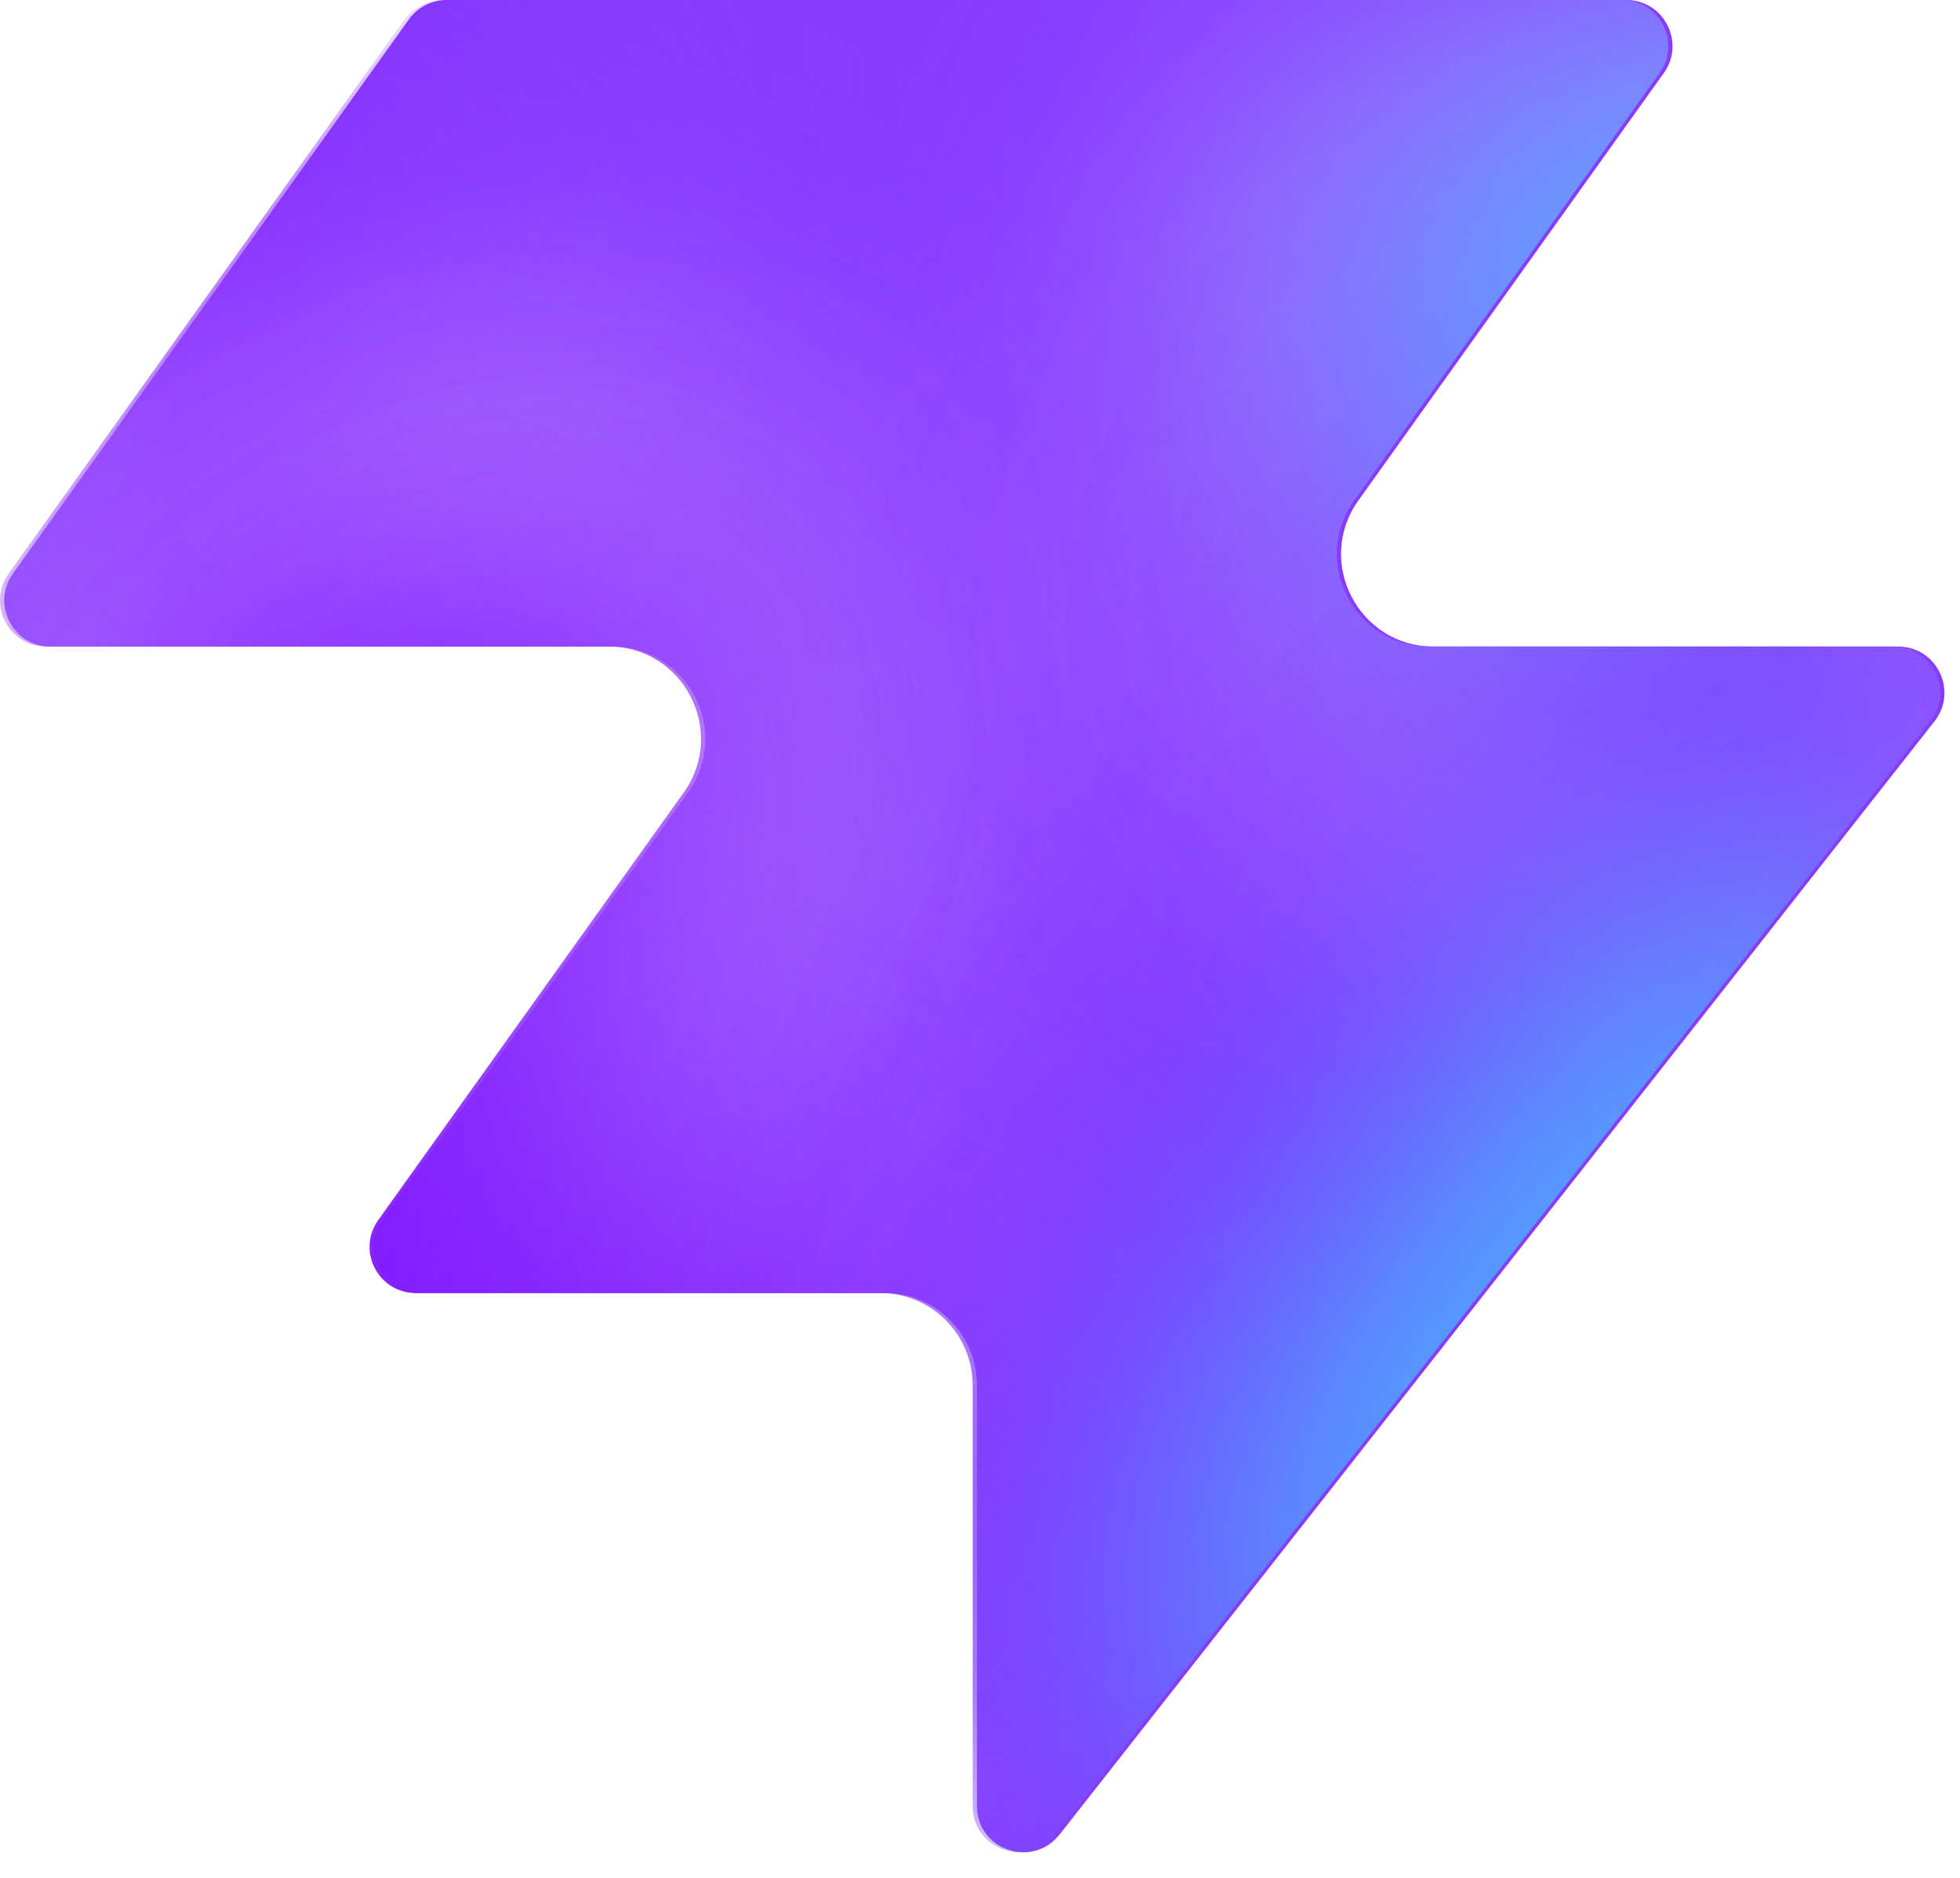
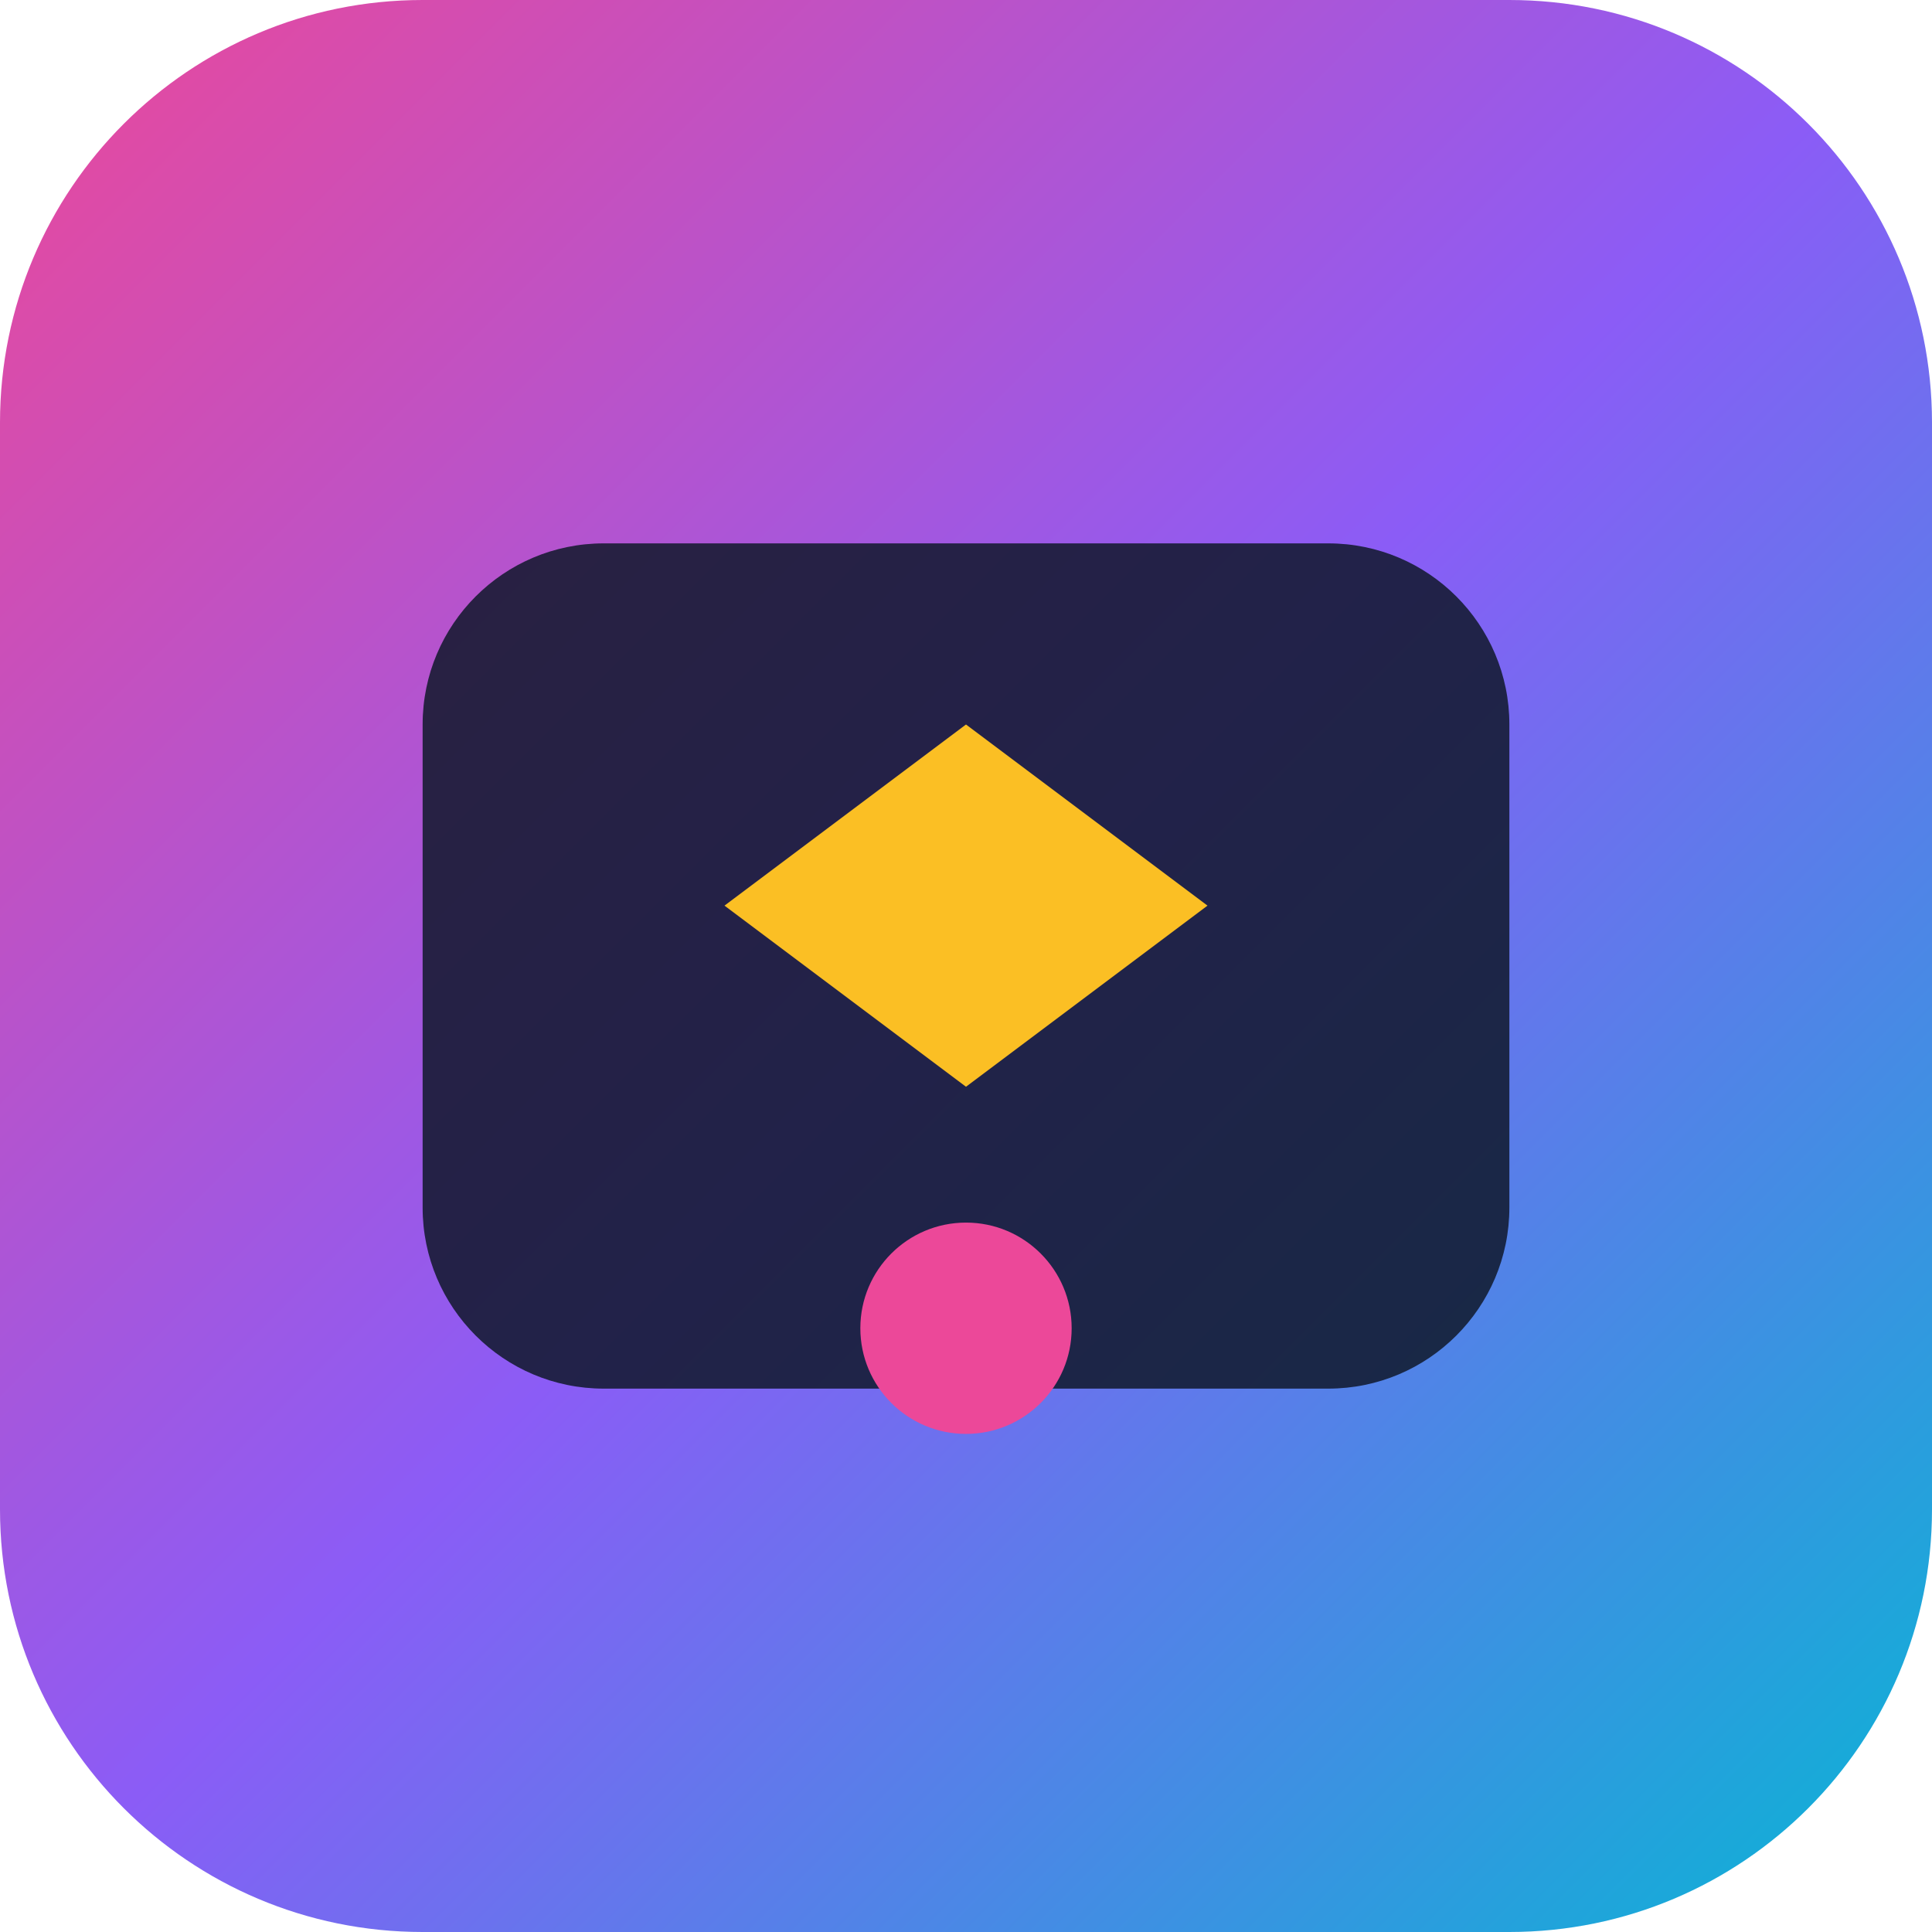
- <svg xmlns="http://www.w3.org/2000/svg" width="48" height="46" fill="none" viewBox="0 0 48 46">
-   <path fill="#863bff" d="M25.946 44.938c-.664.845-2.021.375-2.021-.698V33.937a2.26 2.26 0 0 0-2.262-2.262H10.287c-.92 0-1.456-1.04-.92-1.788l7.48-10.471c1.07-1.497 0-3.578-1.842-3.578H1.237c-.92 0-1.456-1.04-.92-1.788L10.013.474c.214-.297.556-.474.92-.474h28.894c.92 0 1.456 1.04.92 1.788l-7.48 10.471c-1.07 1.498 0 3.579 1.842 3.579h11.377c.943 0 1.473 1.088.89 1.83L25.947 44.94z" style="fill:#863bff;fill:color(display-p3 .525 .23 1);fill-opacity:1" />
-   <mask id="a" width="48" height="46" x="0" y="0" maskUnits="userSpaceOnUse" style="mask-type:alpha">
-     <path fill="#000" d="M25.842 44.938c-.664.844-2.021.375-2.021-.698V33.937a2.26 2.26 0 0 0-2.262-2.262H10.183c-.92 0-1.456-1.04-.92-1.788l7.48-10.471c1.07-1.498 0-3.579-1.842-3.579H1.133c-.92 0-1.456-1.04-.92-1.787L9.91.473c.214-.297.556-.474.92-.474h28.894c.92 0 1.456 1.04.92 1.788l-7.48 10.471c-1.07 1.498 0 3.578 1.842 3.578h11.377c.943 0 1.473 1.088.89 1.832L25.843 44.94z" style="fill:#000;fill-opacity:1" />
-   </mask>
-   <g mask="url(#a)">
-     <g filter="url(#b)">
-       <ellipse cx="5.508" cy="14.704" fill="#ede6ff" rx="5.508" ry="14.704" style="fill:#ede6ff;fill:color(display-p3 .927 .903 1);fill-opacity:1" transform="matrix(.00324 1 1 -.00324 -4.47 31.516)" />
-     </g>
-     <g filter="url(#c)">
-       <ellipse cx="10.399" cy="29.851" fill="#ede6ff" rx="10.399" ry="29.851" style="fill:#ede6ff;fill:color(display-p3 .927 .903 1);fill-opacity:1" transform="matrix(.00324 1 1 -.00324 -39.328 7.883)" />
-     </g>
-     <g filter="url(#d)">
-       <ellipse cx="5.508" cy="30.487" fill="#7e14ff" rx="5.508" ry="30.487" style="fill:#7e14ff;fill:color(display-p3 .492 .077 1);fill-opacity:1" transform="rotate(89.814 -25.913 -14.639)scale(1 -1)" />
-     </g>
-     <g filter="url(#e)">
-       <ellipse cx="5.508" cy="30.599" fill="#7e14ff" rx="5.508" ry="30.599" style="fill:#7e14ff;fill:color(display-p3 .492 .077 1);fill-opacity:1" transform="rotate(89.814 -32.644 -3.334)scale(1 -1)" />
-     </g>
-     <g filter="url(#f)">
-       <ellipse cx="5.508" cy="30.599" fill="#7e14ff" rx="5.508" ry="30.599" style="fill:#7e14ff;fill:color(display-p3 .492 .077 1);fill-opacity:1" transform="matrix(.00324 1 1 -.00324 -34.34 30.47)" />
-     </g>
-     <g filter="url(#g)">
-       <ellipse cx="14.072" cy="22.078" fill="#ede6ff" rx="14.072" ry="22.078" style="fill:#ede6ff;fill:color(display-p3 .927 .903 1);fill-opacity:1" transform="rotate(93.35 24.506 48.493)scale(-1 1)" />
-     </g>
-     <g filter="url(#h)">
-       <ellipse cx="3.47" cy="21.501" fill="#7e14ff" rx="3.47" ry="21.501" style="fill:#7e14ff;fill:color(display-p3 .492 .077 1);fill-opacity:1" transform="rotate(89.009 28.708 47.59)scale(-1 1)" />
-     </g>
-     <g filter="url(#i)">
-       <ellipse cx="3.47" cy="21.501" fill="#7e14ff" rx="3.47" ry="21.501" style="fill:#7e14ff;fill:color(display-p3 .492 .077 1);fill-opacity:1" transform="rotate(89.009 28.708 47.59)scale(-1 1)" />
-     </g>
-     <g filter="url(#j)">
-       <ellipse cx=".387" cy="8.972" fill="#7e14ff" rx="4.407" ry="29.108" style="fill:#7e14ff;fill:color(display-p3 .492 .077 1);fill-opacity:1" transform="rotate(39.51 .387 8.972)" />
-     </g>
-     <g filter="url(#k)">
-       <ellipse cx="47.523" cy="-6.092" fill="#7e14ff" rx="4.407" ry="29.108" style="fill:#7e14ff;fill:color(display-p3 .492 .077 1);fill-opacity:1" transform="rotate(37.892 47.523 -6.092)" />
-     </g>
-     <g filter="url(#l)">
-       <ellipse cx="41.412" cy="6.333" fill="#47bfff" rx="5.971" ry="9.665" style="fill:#47bfff;fill:color(display-p3 .28 .748 1);fill-opacity:1" transform="rotate(37.892 41.412 6.333)" />
-     </g>
-     <g filter="url(#m)">
-       <ellipse cx="-1.879" cy="38.332" fill="#7e14ff" rx="4.407" ry="29.108" style="fill:#7e14ff;fill:color(display-p3 .492 .077 1);fill-opacity:1" transform="rotate(37.892 -1.88 38.332)" />
-     </g>
-     <g filter="url(#n)">
-       <ellipse cx="-1.879" cy="38.332" fill="#7e14ff" rx="4.407" ry="29.108" style="fill:#7e14ff;fill:color(display-p3 .492 .077 1);fill-opacity:1" transform="rotate(37.892 -1.88 38.332)" />
-     </g>
-     <g filter="url(#o)">
-       <ellipse cx="35.651" cy="29.907" fill="#7e14ff" rx="4.407" ry="29.108" style="fill:#7e14ff;fill:color(display-p3 .492 .077 1);fill-opacity:1" transform="rotate(37.892 35.651 29.907)" />
-     </g>
-     <g filter="url(#p)">
-       <ellipse cx="38.418" cy="32.4" fill="#47bfff" rx="5.971" ry="15.297" style="fill:#47bfff;fill:color(display-p3 .28 .748 1);fill-opacity:1" transform="rotate(37.892 38.418 32.4)" />
-     </g>
-   </g>
+ <svg xmlns="http://www.w3.org/2000/svg" viewBox="0 0 64 64" width="64" height="64">
  <defs>
-     <filter id="b" width="60.045" height="41.654" x="-19.77" y="16.149" color-interpolation-filters="sRGB" filterUnits="userSpaceOnUse">
-       <feFlood flood-opacity="0" result="BackgroundImageFix" />
-       <feBlend in="SourceGraphic" in2="BackgroundImageFix" result="shape" />
-       <feGaussianBlur result="effect1_foregroundBlur_2002_17158" stdDeviation="7.659" />
-     </filter>
-     <filter id="c" width="90.34" height="51.437" x="-54.613" y="-7.533" color-interpolation-filters="sRGB" filterUnits="userSpaceOnUse">
-       <feFlood flood-opacity="0" result="BackgroundImageFix" />
-       <feBlend in="SourceGraphic" in2="BackgroundImageFix" result="shape" />
-       <feGaussianBlur result="effect1_foregroundBlur_2002_17158" stdDeviation="7.659" />
-     </filter>
-     <filter id="d" width="79.355" height="29.4" x="-49.64" y="2.03" color-interpolation-filters="sRGB" filterUnits="userSpaceOnUse">
-       <feFlood flood-opacity="0" result="BackgroundImageFix" />
-       <feBlend in="SourceGraphic" in2="BackgroundImageFix" result="shape" />
-       <feGaussianBlur result="effect1_foregroundBlur_2002_17158" stdDeviation="4.596" />
-     </filter>
-     <filter id="e" width="79.579" height="29.4" x="-45.045" y="20.029" color-interpolation-filters="sRGB" filterUnits="userSpaceOnUse">
-       <feFlood flood-opacity="0" result="BackgroundImageFix" />
-       <feBlend in="SourceGraphic" in2="BackgroundImageFix" result="shape" />
-       <feGaussianBlur result="effect1_foregroundBlur_2002_17158" stdDeviation="4.596" />
-     </filter>
-     <filter id="f" width="79.579" height="29.4" x="-43.513" y="21.178" color-interpolation-filters="sRGB" filterUnits="userSpaceOnUse">
-       <feFlood flood-opacity="0" result="BackgroundImageFix" />
-       <feBlend in="SourceGraphic" in2="BackgroundImageFix" result="shape" />
-       <feGaussianBlur result="effect1_foregroundBlur_2002_17158" stdDeviation="4.596" />
-     </filter>
-     <filter id="g" width="74.749" height="58.852" x="15.756" y="-17.901" color-interpolation-filters="sRGB" filterUnits="userSpaceOnUse">
-       <feFlood flood-opacity="0" result="BackgroundImageFix" />
-       <feBlend in="SourceGraphic" in2="BackgroundImageFix" result="shape" />
-       <feGaussianBlur result="effect1_foregroundBlur_2002_17158" stdDeviation="7.659" />
-     </filter>
-     <filter id="h" width="61.377" height="25.362" x="23.548" y="2.284" color-interpolation-filters="sRGB" filterUnits="userSpaceOnUse">
-       <feFlood flood-opacity="0" result="BackgroundImageFix" />
-       <feBlend in="SourceGraphic" in2="BackgroundImageFix" result="shape" />
-       <feGaussianBlur result="effect1_foregroundBlur_2002_17158" stdDeviation="4.596" />
-     </filter>
-     <filter id="i" width="61.377" height="25.362" x="23.548" y="2.284" color-interpolation-filters="sRGB" filterUnits="userSpaceOnUse">
-       <feFlood flood-opacity="0" result="BackgroundImageFix" />
-       <feBlend in="SourceGraphic" in2="BackgroundImageFix" result="shape" />
-       <feGaussianBlur result="effect1_foregroundBlur_2002_17158" stdDeviation="4.596" />
-     </filter>
-     <filter id="j" width="56.045" height="63.649" x="-27.636" y="-22.853" color-interpolation-filters="sRGB" filterUnits="userSpaceOnUse">
-       <feFlood flood-opacity="0" result="BackgroundImageFix" />
-       <feBlend in="SourceGraphic" in2="BackgroundImageFix" result="shape" />
-       <feGaussianBlur result="effect1_foregroundBlur_2002_17158" stdDeviation="4.596" />
-     </filter>
-     <filter id="k" width="54.814" height="64.646" x="20.116" y="-38.415" color-interpolation-filters="sRGB" filterUnits="userSpaceOnUse">
-       <feFlood flood-opacity="0" result="BackgroundImageFix" />
-       <feBlend in="SourceGraphic" in2="BackgroundImageFix" result="shape" />
-       <feGaussianBlur result="effect1_foregroundBlur_2002_17158" stdDeviation="4.596" />
-     </filter>
-     <filter id="l" width="33.541" height="35.313" x="24.641" y="-11.323" color-interpolation-filters="sRGB" filterUnits="userSpaceOnUse">
-       <feFlood flood-opacity="0" result="BackgroundImageFix" />
-       <feBlend in="SourceGraphic" in2="BackgroundImageFix" result="shape" />
-       <feGaussianBlur result="effect1_foregroundBlur_2002_17158" stdDeviation="4.596" />
-     </filter>
-     <filter id="m" width="54.814" height="64.646" x="-29.286" y="6.009" color-interpolation-filters="sRGB" filterUnits="userSpaceOnUse">
-       <feFlood flood-opacity="0" result="BackgroundImageFix" />
-       <feBlend in="SourceGraphic" in2="BackgroundImageFix" result="shape" />
-       <feGaussianBlur result="effect1_foregroundBlur_2002_17158" stdDeviation="4.596" />
-     </filter>
-     <filter id="n" width="54.814" height="64.646" x="-29.286" y="6.009" color-interpolation-filters="sRGB" filterUnits="userSpaceOnUse">
-       <feFlood flood-opacity="0" result="BackgroundImageFix" />
-       <feBlend in="SourceGraphic" in2="BackgroundImageFix" result="shape" />
-       <feGaussianBlur result="effect1_foregroundBlur_2002_17158" stdDeviation="4.596" />
-     </filter>
-     <filter id="o" width="54.814" height="64.646" x="8.244" y="-2.416" color-interpolation-filters="sRGB" filterUnits="userSpaceOnUse">
-       <feFlood flood-opacity="0" result="BackgroundImageFix" />
-       <feBlend in="SourceGraphic" in2="BackgroundImageFix" result="shape" />
-       <feGaussianBlur result="effect1_foregroundBlur_2002_17158" stdDeviation="4.596" />
-     </filter>
-     <filter id="p" width="39.409" height="43.623" x="18.713" y="10.588" color-interpolation-filters="sRGB" filterUnits="userSpaceOnUse">
-       <feFlood flood-opacity="0" result="BackgroundImageFix" />
-       <feBlend in="SourceGraphic" in2="BackgroundImageFix" result="shape" />
-       <feGaussianBlur result="effect1_foregroundBlur_2002_17158" stdDeviation="4.596" />
-     </filter>
+     <linearGradient id="bg" x1="0%" y1="0%" x2="100%" y2="100%">
+       <stop offset="0%" stop-color="#ec4899" />
+       <stop offset="50%" stop-color="#8b5cf6" />
+       <stop offset="100%" stop-color="#06b6d4" />
+     </linearGradient>
  </defs>
+   <rect width="64" height="64" rx="14" fill="url(#bg)" />
+   <rect x="14" y="18" width="36" height="28" rx="6" fill="#0f172a" opacity="0.85" />
+   <path d="M24 30 L32 24 L40 30 L32 36 Z" fill="#fbbf24" />
+   <circle cx="32" cy="44" r="3.5" fill="#ec4899" />
</svg>
